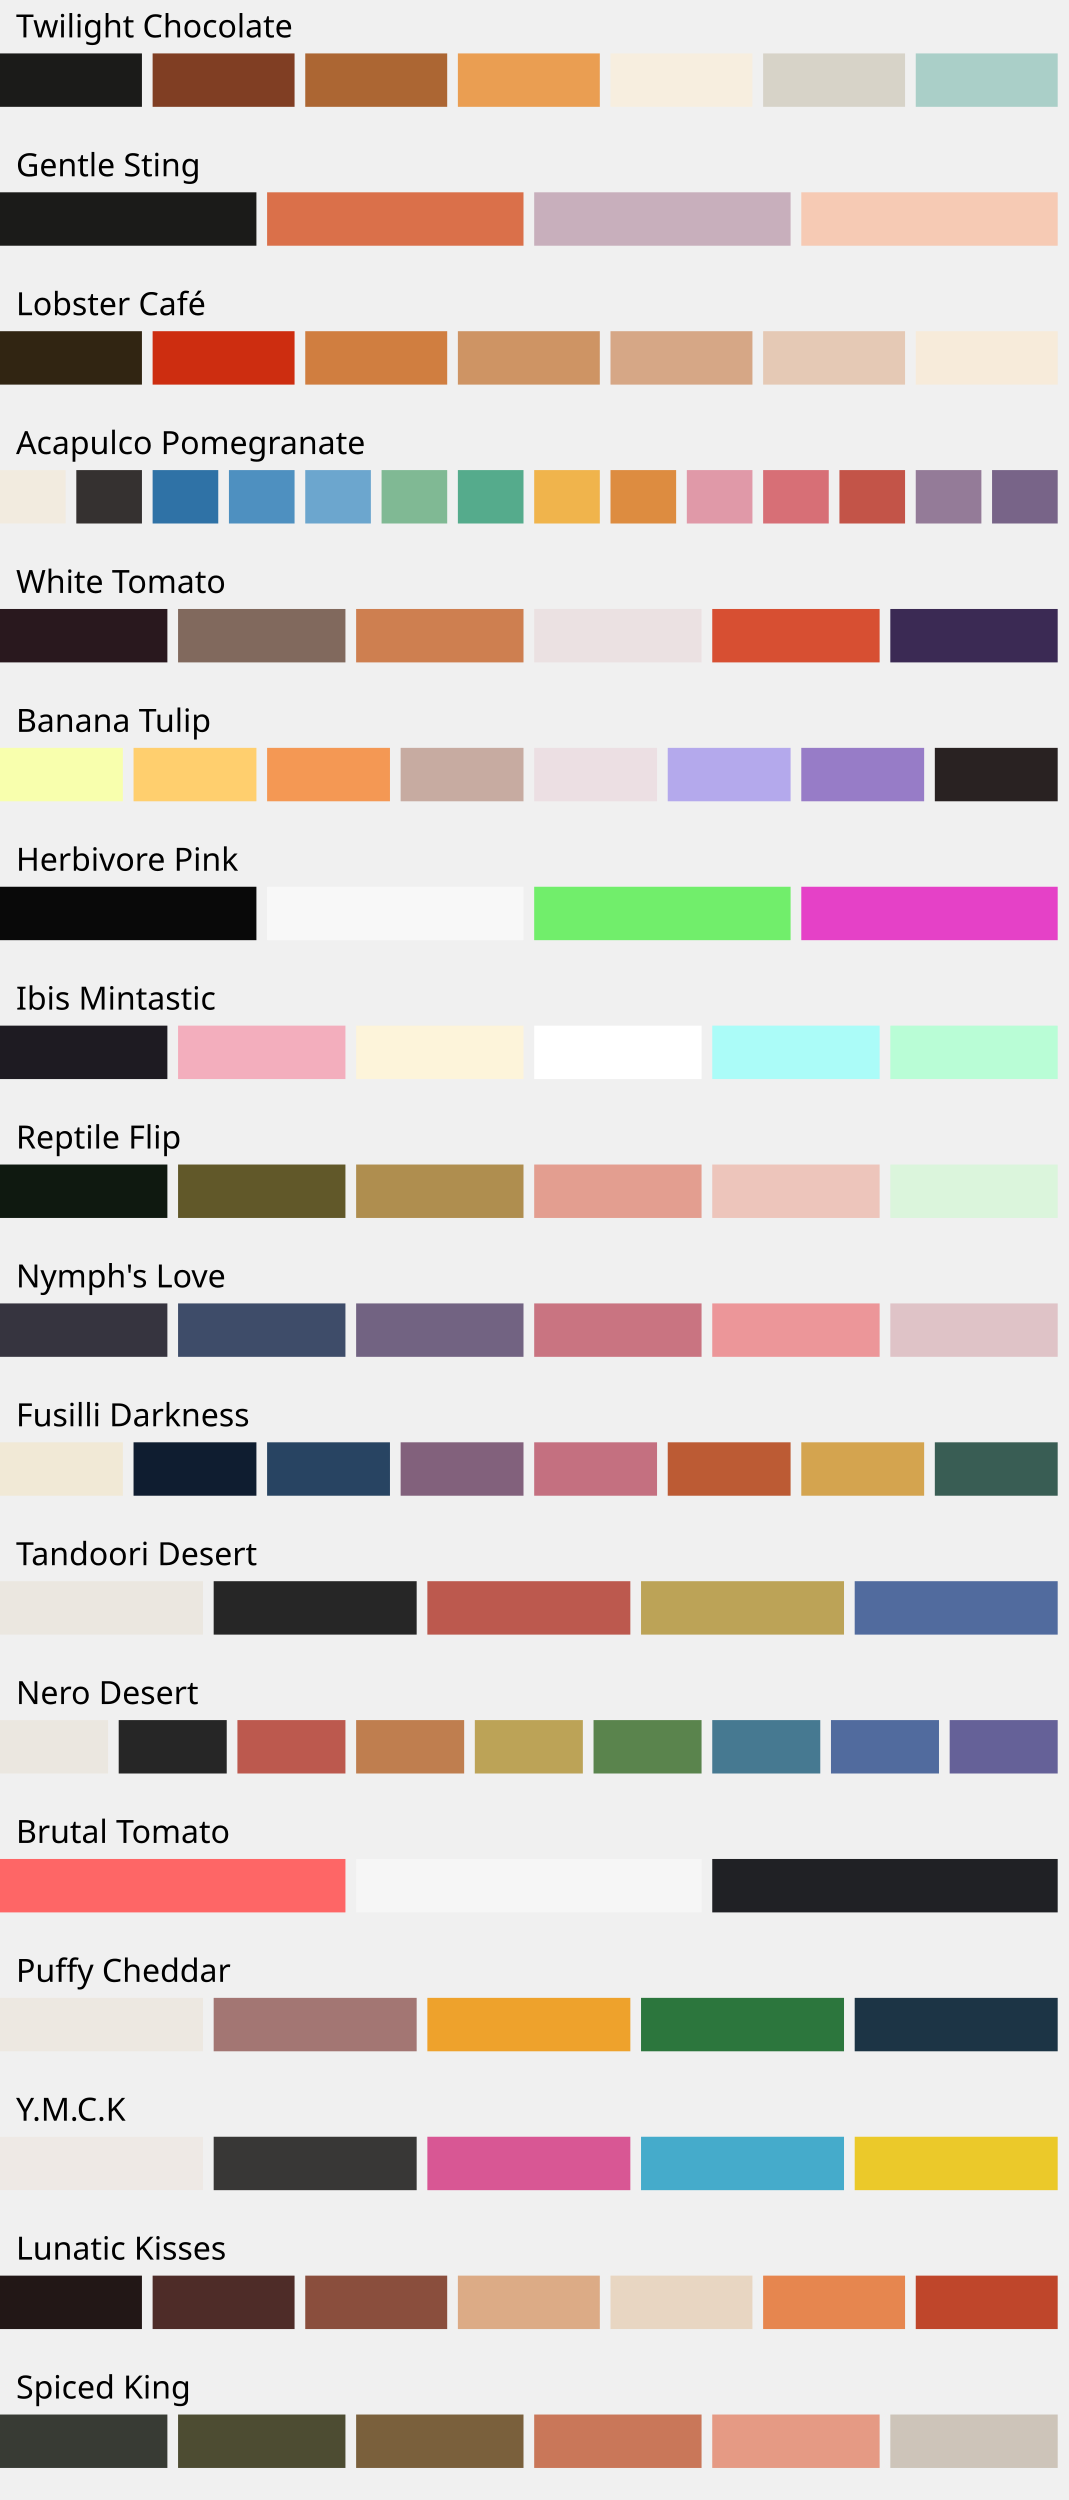
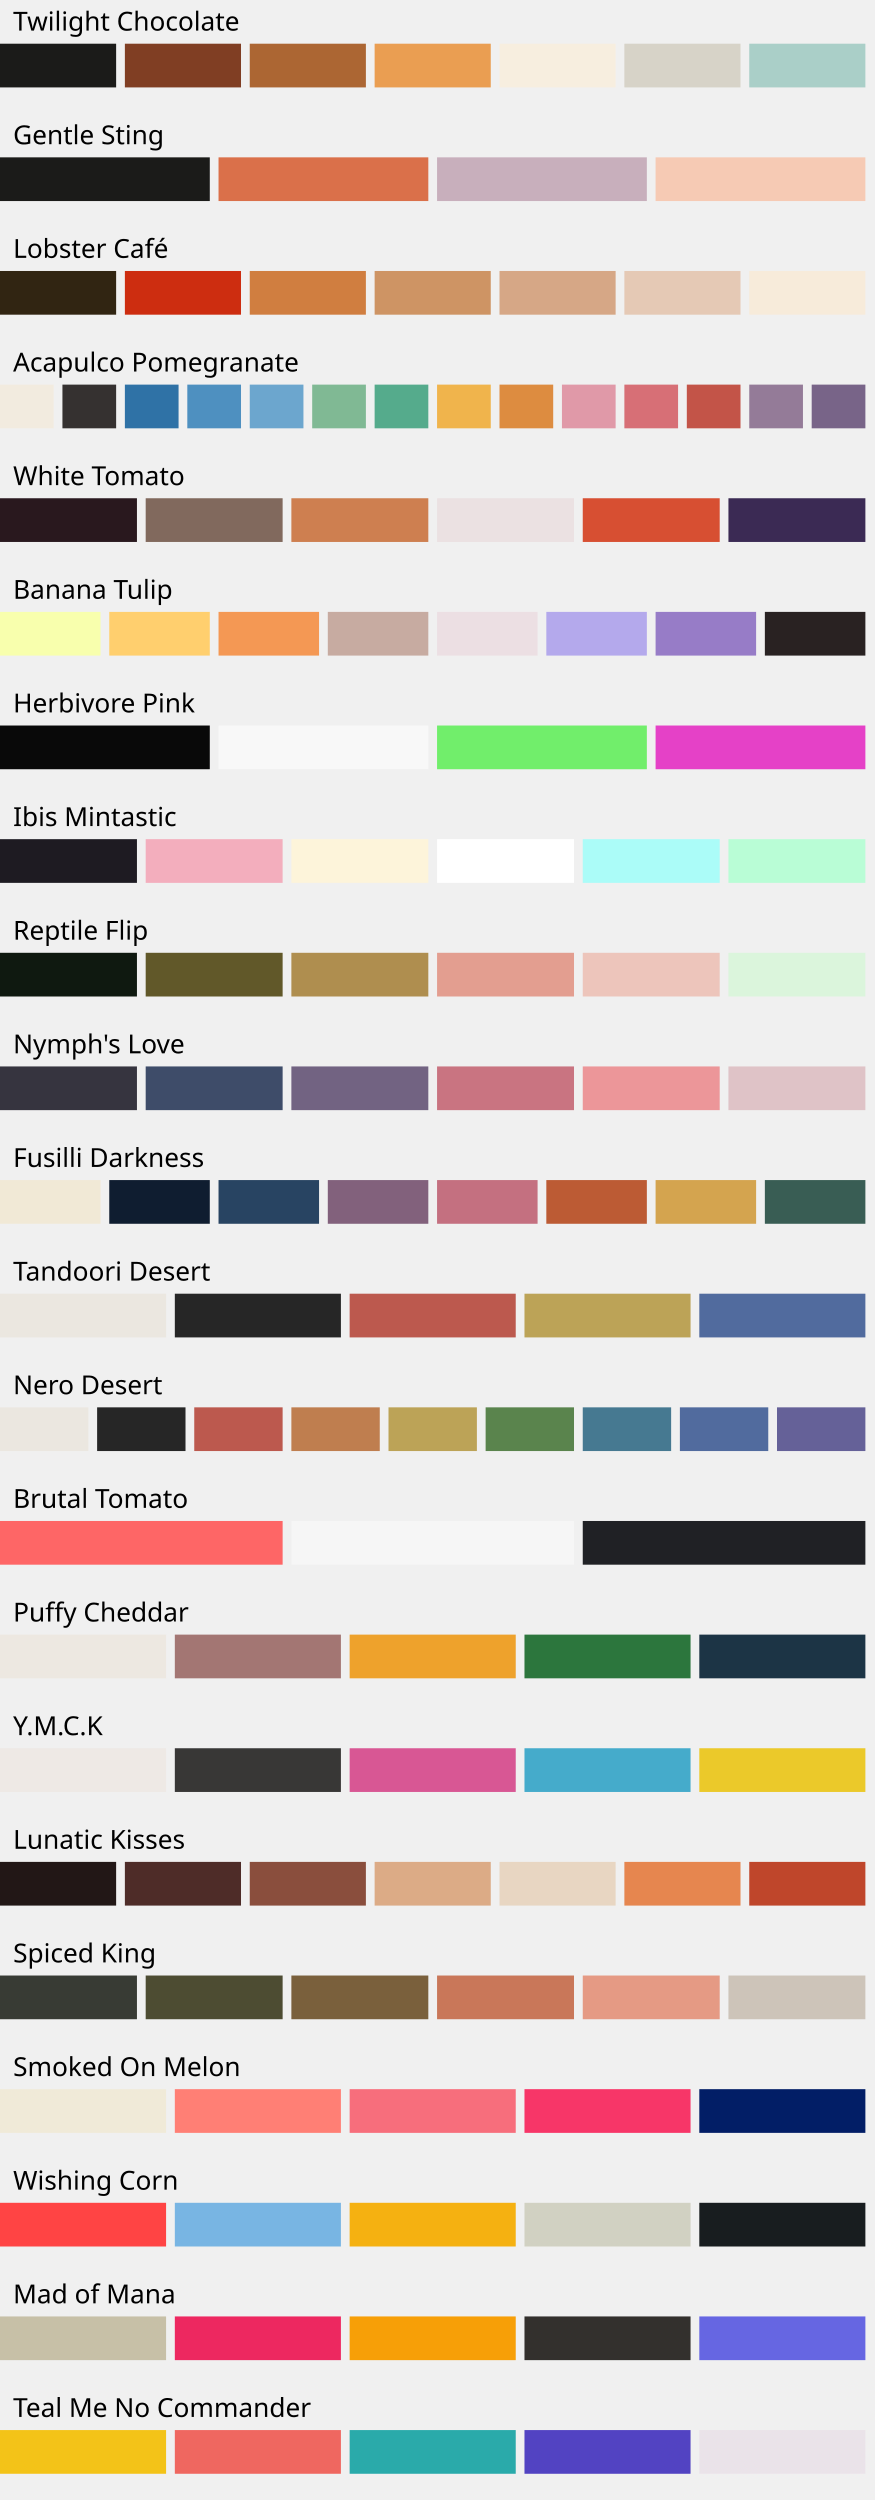
- <svg xmlns="http://www.w3.org/2000/svg" viewBox="0 0 200 468">
+ <svg xmlns="http://www.w3.org/2000/svg" viewBox="0 0 200 572">
  <style>
        text {
  font-family: sans-serif;
  font-weight: 400;
  font-style: normal;
}
        text {
          font-size: 6px;
        }
      </style>
  <text y="7" x="3">Twilight Chocolate</text>
  <rect width="26.571" height="10" y="10" x="0" fill="#1b1b19" />
  <rect width="26.571" height="10" y="10" x="28.571" fill="#803e23" />
  <rect width="26.571" height="10" y="10" x="57.143" fill="#ac6633" />
  <rect width="26.571" height="10" y="10" x="85.714" fill="#ea9e52" />
  <rect width="26.571" height="10" y="10" x="114.286" fill="#f7eedf" />
  <rect width="26.571" height="10" y="10" x="142.857" fill="#d7d3c8" />
  <rect width="26.571" height="10" y="10" x="171.429" fill="#aacfc8" />
  <text y="33" x="3">Gentle Sting</text>
  <rect width="48" height="10" y="36" x="0" fill="#1b1b19" />
  <rect width="48" height="10" y="36" x="50" fill="#da704a" />
  <rect width="48" height="10" y="36" x="100" fill="#c8afbc" />
  <rect width="48" height="10" y="36" x="150" fill="#f6cab4" />
  <text y="59" x="3">Lobster Café</text>
  <rect width="26.571" height="10" y="62" x="0" fill="#312512" />
  <rect width="26.571" height="10" y="62" x="28.571" fill="#cd2d10" />
  <rect width="26.571" height="10" y="62" x="57.143" fill="#d07e40" />
  <rect width="26.571" height="10" y="62" x="85.714" fill="#ce9464" />
  <rect width="26.571" height="10" y="62" x="114.286" fill="#d6a786" />
  <rect width="26.571" height="10" y="62" x="142.857" fill="#e5c9b5" />
  <rect width="26.571" height="10" y="62" x="171.429" fill="#f7ebda" />
  <text y="85" x="3">Acapulco Pomegranate</text>
  <rect width="12.286" height="10" y="88" x="0" fill="#f2ebdf" />
  <rect width="12.286" height="10" y="88" x="14.286" fill="#353130" />
  <rect width="12.286" height="10" y="88" x="28.571" fill="#2f72a6" />
  <rect width="12.286" height="10" y="88" x="42.857" fill="#4e90c0" />
  <rect width="12.286" height="10" y="88" x="57.143" fill="#6ca6ce" />
  <rect width="12.286" height="10" y="88" x="71.429" fill="#80b994" />
  <rect width="12.286" height="10" y="88" x="85.714" fill="#55ab8c" />
  <rect width="12.286" height="10" y="88" x="100" fill="#f0b44c" />
  <rect width="12.286" height="10" y="88" x="114.286" fill="#dd8c40" />
  <rect width="12.286" height="10" y="88" x="128.571" fill="#e099a8" />
  <rect width="12.286" height="10" y="88" x="142.857" fill="#d76f76" />
  <rect width="12.286" height="10" y="88" x="157.143" fill="#c35448" />
  <rect width="12.286" height="10" y="88" x="171.429" fill="#947b98" />
  <rect width="12.286" height="10" y="88" x="185.714" fill="#786488" />
  <text y="111" x="3">White Tomato</text>
  <rect width="31.333" height="10" y="114" x="0" fill="#29181e" />
  <rect width="31.333" height="10" y="114" x="33.333" fill="#81695d" />
  <rect width="31.333" height="10" y="114" x="66.667" fill="#ce7f50" />
  <rect width="31.333" height="10" y="114" x="100" fill="#ebe1e2" />
  <rect width="31.333" height="10" y="114" x="133.333" fill="#d74f32" />
  <rect width="31.333" height="10" y="114" x="166.667" fill="#3b2a54" />
  <text y="137" x="3">Banana Tulip</text>
  <rect width="23" height="10" y="140" x="0" fill="#f8ffad" />
  <rect width="23" height="10" y="140" x="25" fill="#ffcf6e" />
  <rect width="23" height="10" y="140" x="50" fill="#f49854" />
  <rect width="23" height="10" y="140" x="75" fill="#c7aba1" />
  <rect width="23" height="10" y="140" x="100" fill="#ecdfe3" />
  <rect width="23" height="10" y="140" x="125" fill="#b4a9ec" />
  <rect width="23" height="10" y="140" x="150" fill="#977cc7" />
  <rect width="23" height="10" y="140" x="175" fill="#292222" />
  <text y="163" x="3">Herbivore Pink</text>
  <rect width="48" height="10" y="166" x="0" fill="#090909" />
  <rect width="48" height="10" y="166" x="50" fill="#f8f8f8" />
  <rect width="48" height="10" y="166" x="100" fill="#71ee6b" />
  <rect width="48" height="10" y="166" x="150" fill="#e541c7" />
  <text y="189" x="3">Ibis Mintastic</text>
  <rect width="31.333" height="10" y="192" x="0" fill="#1e1b22" />
  <rect width="31.333" height="10" y="192" x="33.333" fill="#f3aebd" />
  <rect width="31.333" height="10" y="192" x="66.667" fill="#fdf4da" />
  <rect width="31.333" height="10" y="192" x="100" fill="#ffffff" />
  <rect width="31.333" height="10" y="192" x="133.333" fill="#abfcf8" />
  <rect width="31.333" height="10" y="192" x="166.667" fill="#b9fdd6" />
  <text y="215" x="3">Reptile Flip</text>
  <rect width="31.333" height="10" y="218" x="0" fill="#0f1910" />
  <rect width="31.333" height="10" y="218" x="33.333" fill="#615829" />
  <rect width="31.333" height="10" y="218" x="66.667" fill="#af8e4f" />
  <rect width="31.333" height="10" y="218" x="100" fill="#e39e90" />
  <rect width="31.333" height="10" y="218" x="133.333" fill="#edc5bb" />
  <rect width="31.333" height="10" y="218" x="166.667" fill="#dbf5dc" />
  <text y="241" x="3">Nymph's Love</text>
  <rect width="31.333" height="10" y="244" x="0" fill="#36343f" />
  <rect width="31.333" height="10" y="244" x="33.333" fill="#3e4c69" />
  <rect width="31.333" height="10" y="244" x="66.667" fill="#726382" />
  <rect width="31.333" height="10" y="244" x="100" fill="#c97481" />
  <rect width="31.333" height="10" y="244" x="133.333" fill="#ec9699" />
  <rect width="31.333" height="10" y="244" x="166.667" fill="#dfc3c7" />
  <text y="267" x="3">Fusilli Darkness</text>
  <rect width="23" height="10" y="270" x="0" fill="#f1e9d6" />
  <rect width="23" height="10" y="270" x="25" fill="#0f1d30" />
  <rect width="23" height="10" y="270" x="50" fill="#284462" />
  <rect width="23" height="10" y="270" x="75" fill="#82617c" />
  <rect width="23" height="10" y="270" x="100" fill="#c47080" />
  <rect width="23" height="10" y="270" x="125" fill="#bc5b34" />
  <rect width="23" height="10" y="270" x="150" fill="#d4a44f" />
  <rect width="23" height="10" y="270" x="175" fill="#395d54" />
  <text y="293" x="3">Tandoori Desert</text>
  <rect width="38" height="10" y="296" x="0" fill="#ebe7e0" />
  <rect width="38" height="10" y="296" x="40" fill="#262626" />
  <rect width="38" height="10" y="296" x="80" fill="#bc594e" />
  <rect width="38" height="10" y="296" x="120" fill="#bca357" />
  <rect width="38" height="10" y="296" x="160" fill="#516b9e" />
  <text y="319" x="3">Nero Desert</text>
  <rect width="20.222" height="10" y="322" x="0" fill="#ebe7e0" />
  <rect width="20.222" height="10" y="322" x="22.222" fill="#262626" />
  <rect width="20.222" height="10" y="322" x="44.444" fill="#bc594e" />
  <rect width="20.222" height="10" y="322" x="66.667" fill="#bf7e4f" />
  <rect width="20.222" height="10" y="322" x="88.889" fill="#bca357" />
  <rect width="20.222" height="10" y="322" x="111.111" fill="#5a844d" />
  <rect width="20.222" height="10" y="322" x="133.333" fill="#467991" />
  <rect width="20.222" height="10" y="322" x="155.556" fill="#516b9e" />
  <rect width="20.222" height="10" y="322" x="177.778" fill="#656198" />
  <text y="345" x="3">Brutal Tomato</text>
  <rect width="64.667" height="10" y="348" x="0" fill="#fe6666" />
  <rect width="64.667" height="10" y="348" x="66.667" fill="#f6f6f6" />
  <rect width="64.667" height="10" y="348" x="133.333" fill="#202125" />
  <text y="371" x="3">Puffy Cheddar</text>
  <rect width="38" height="10" y="374" x="0" fill="#ede8e1" />
  <rect width="38" height="10" y="374" x="40" fill="#a37673" />
  <rect width="38" height="10" y="374" x="80" fill="#eea22c" />
  <rect width="38" height="10" y="374" x="120" fill="#2c763d" />
  <rect width="38" height="10" y="374" x="160" fill="#1c3445" />
  <text y="397" x="3">Y.M.C.K</text>
  <rect width="38" height="10" y="400" x="0" fill="#eee9e5" />
  <rect width="38" height="10" y="400" x="40" fill="#383736" />
  <rect width="38" height="10" y="400" x="80" fill="#d85794" />
  <rect width="38" height="10" y="400" x="120" fill="#45abcb" />
  <rect width="38" height="10" y="400" x="160" fill="#ebc92a" />
  <text y="423" x="3">Lunatic Kisses</text>
  <rect width="26.571" height="10" y="426" x="0" fill="#221716" />
  <rect width="26.571" height="10" y="426" x="28.571" fill="#4e2c28" />
  <rect width="26.571" height="10" y="426" x="57.143" fill="#8a4e3d" />
  <rect width="26.571" height="10" y="426" x="85.714" fill="#dcab86" />
  <rect width="26.571" height="10" y="426" x="114.286" fill="#e8d6c2" />
  <rect width="26.571" height="10" y="426" x="142.857" fill="#e6864f" />
  <rect width="26.571" height="10" y="426" x="171.429" fill="#bf462b" />
  <text y="449" x="3">Spiced King</text>
  <rect width="31.333" height="10" y="452" x="0" fill="#383b34" />
  <rect width="31.333" height="10" y="452" x="33.333" fill="#4d4c32" />
  <rect width="31.333" height="10" y="452" x="66.667" fill="#7a603c" />
  <rect width="31.333" height="10" y="452" x="100" fill="#c97759" />
  <rect width="31.333" height="10" y="452" x="133.333" fill="#e59a84" />
  <rect width="31.333" height="10" y="452" x="166.667" fill="#cdc4b9" />
+   <text y="475" x="3">Smoked On Melon</text>
+   <rect width="38" height="10" y="478" x="0" fill="#f0ead8" />
+   <rect width="38" height="10" y="478" x="40" fill="#ff7f75" />
+   <rect width="38" height="10" y="478" x="80" fill="#f76e7c" />
+   <rect width="38" height="10" y="478" x="120" fill="#f73668" />
+   <rect width="38" height="10" y="478" x="160" fill="#021e66" />
+   <text y="501" x="3">Wishing Corn</text>
+   <rect width="38" height="10" y="504" x="0" fill="#ff4444" />
+   <rect width="38" height="10" y="504" x="40" fill="#78b5e3" />
+   <rect width="38" height="10" y="504" x="80" fill="#f5b111" />
+   <rect width="38" height="10" y="504" x="120" fill="#d1d1c2" />
+   <rect width="38" height="10" y="504" x="160" fill="#181d1f" />
+   <text y="527" x="3">Mad of Mana</text>
+   <rect width="38" height="10" y="530" x="0" fill="#c7c0a7" />
+   <rect width="38" height="10" y="530" x="40" fill="#ed2860" />
+   <rect width="38" height="10" y="530" x="80" fill="#f79f07" />
+   <rect width="38" height="10" y="530" x="120" fill="#33302d" />
+   <rect width="38" height="10" y="530" x="160" fill="#6666e2" />
+   <text y="553" x="3">Teal Me No Commander</text>
+   <rect width="38" height="10" y="556" x="0" fill="#f3c318" />
+   <rect width="38" height="10" y="556" x="40" fill="#ef6760" />
+   <rect width="38" height="10" y="556" x="80" fill="#2aaaaa" />
+   <rect width="38" height="10" y="556" x="120" fill="#5243c2" />
+   <rect width="38" height="10" y="556" x="160" fill="#eae3e9" />
</svg>
